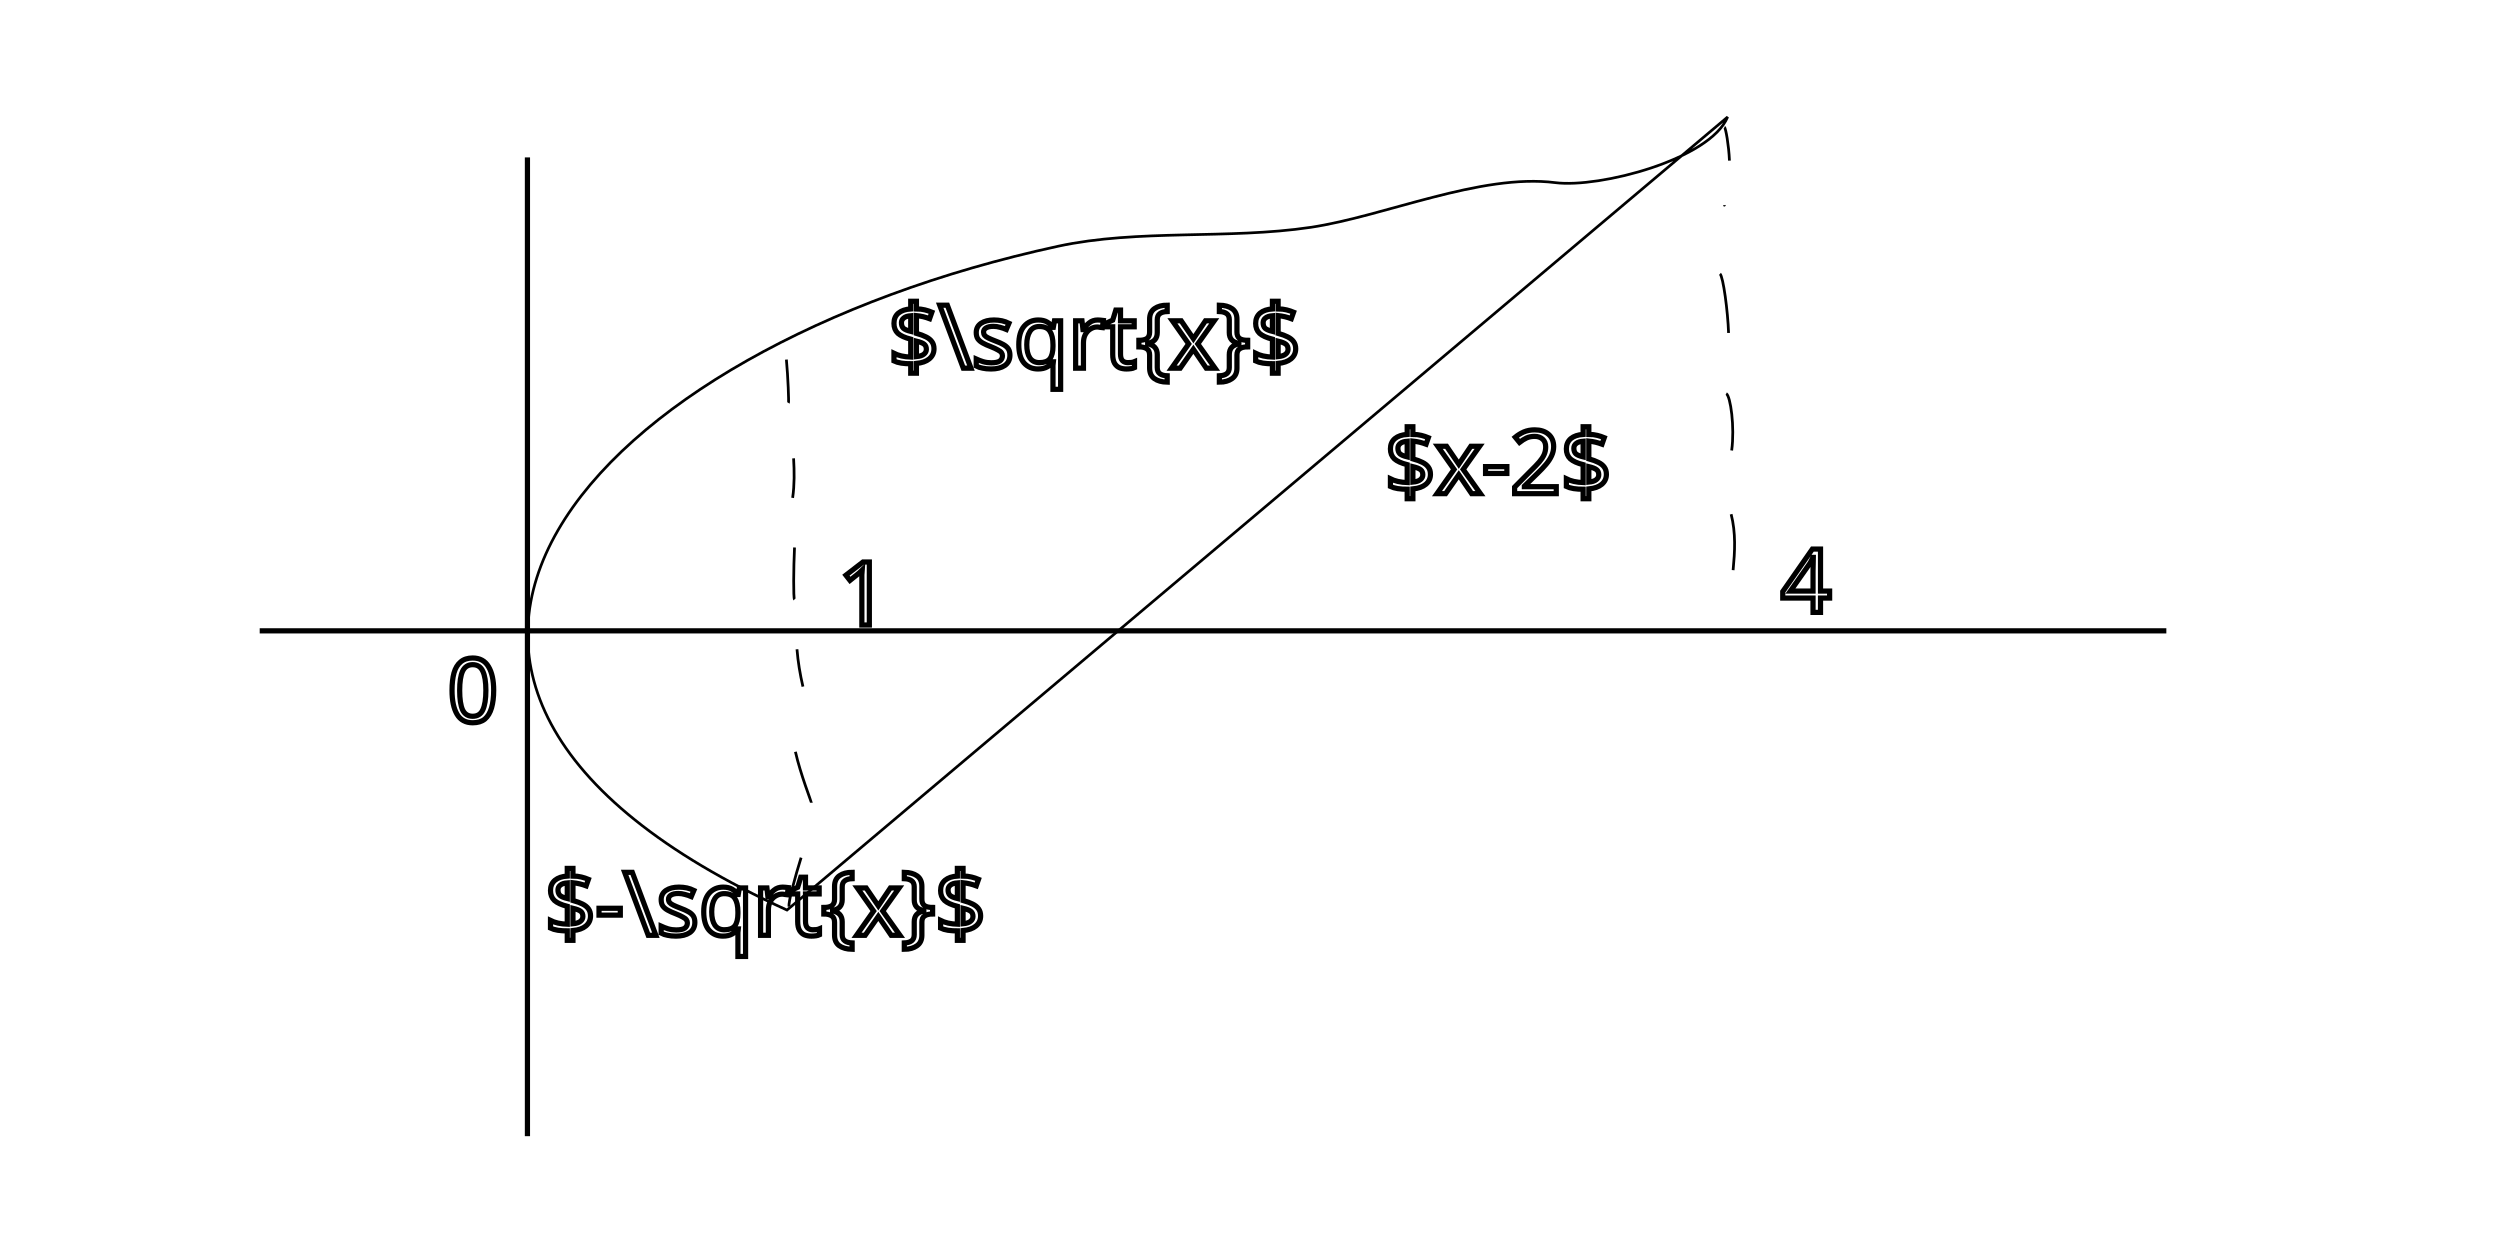
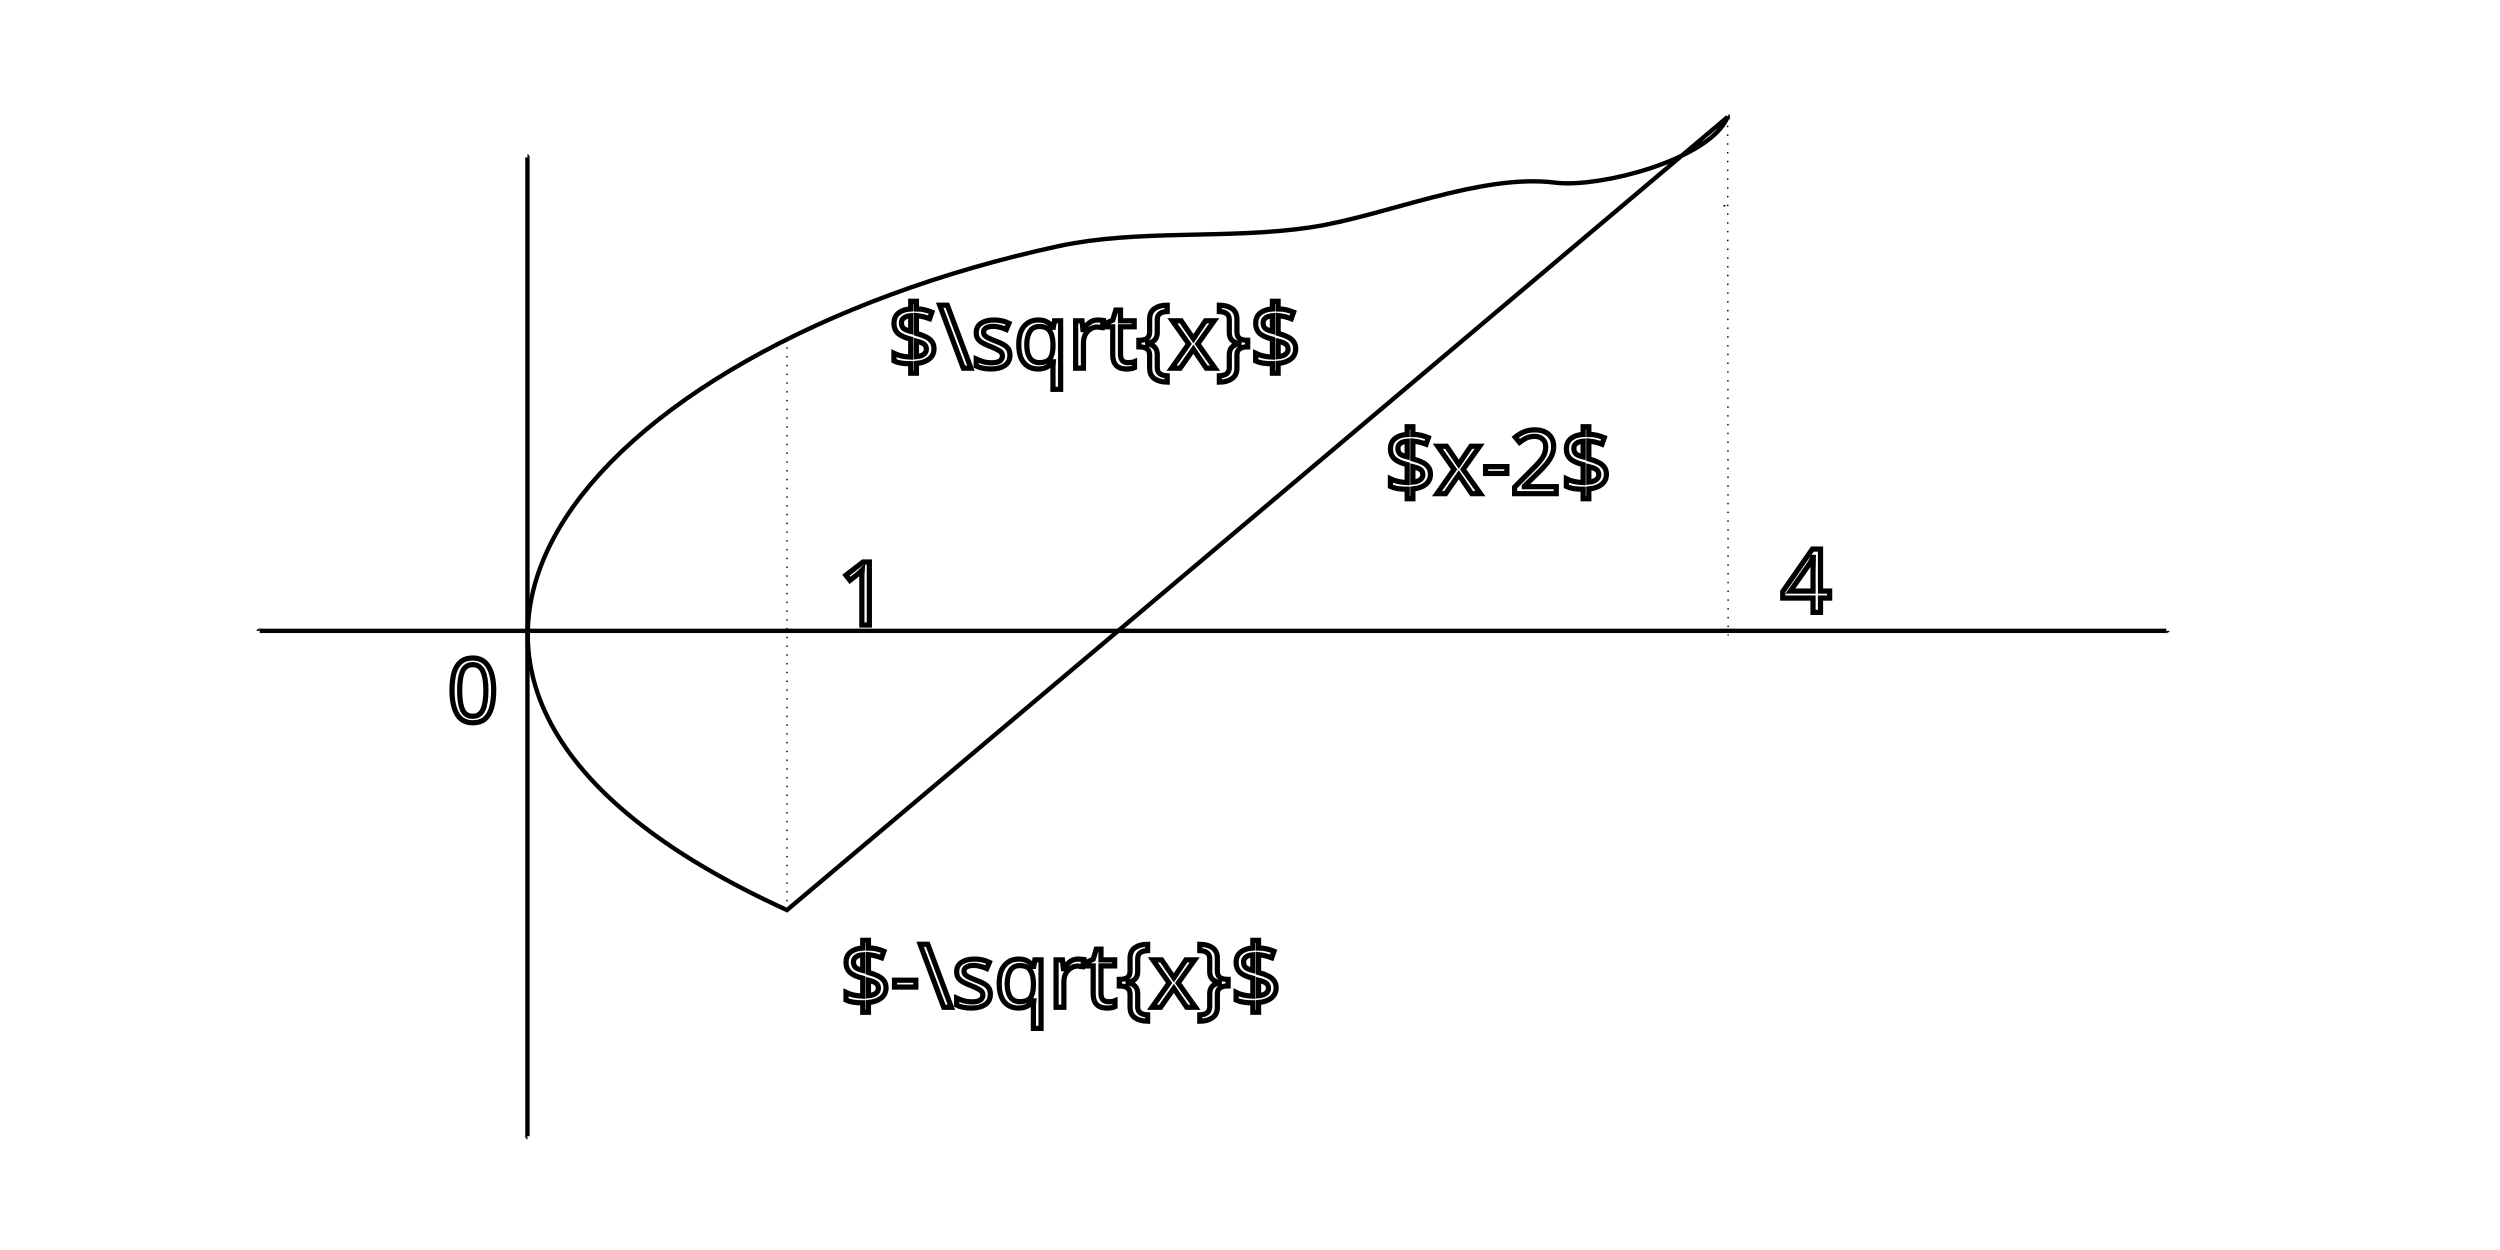
<svg xmlns="http://www.w3.org/2000/svg" width="240mm" height="120mm" viewBox="0 0 240 120" version="1.1" id="svg8">
-   <defs id="defs2" />
+   <defs id="defs2">
+     <marker id="marker-arrow-1.5923999999999998" orient="auto-start-reverse" refY="0" refX="0" markerHeight="1.69" markerWidth="0.911">
+       <g transform="scale(1.073399)" id="g320">
+         <path d="M -1.554,2.072 C -1.425,1.295 0,0.13 0.389,0 0,-0.13 -1.425,-1.295 -1.554,-2.072" style="fill:none;stroke:#000000;stroke-width:0.6;stroke-linecap:round;stroke-linejoin:round;stroke-miterlimit:10;stroke-dasharray:none;stroke-opacity:1" id="path318" />
+       </g>
+     </marker>
+     <marker id="marker-arrow-1.5923999999999998-3" orient="auto-start-reverse" refY="0" refX="0" markerHeight="1.690" markerWidth="0.911">
+       <g transform="scale(1.073399)" id="g357">
+         <path d="M -1.554,2.072 C -1.425,1.295 0,0.13 0.389,0 0,-0.13 -1.425,-1.295 -1.554,-2.072" style="fill:none;stroke:#000000;stroke-width:0.6;stroke-linecap:round;stroke-linejoin:round;stroke-miterlimit:10;stroke-dasharray:none;stroke-opacity:1" id="path355" />
+       </g>
+     </marker>
+     <marker id="marker-arrow-1.5923999999999998-6" orient="auto-start-reverse" refY="0" refX="0" markerHeight="1.690" markerWidth="0.911">
+       <g transform="scale(1.073399)" id="g484">
+         <path d="M -1.554,2.072 C -1.425,1.295 0,0.13 0.389,0 0,-0.13 -1.425,-1.295 -1.554,-2.072" style="fill:none;stroke:#000000;stroke-width:0.6;stroke-linecap:round;stroke-linejoin:round;stroke-miterlimit:10;stroke-dasharray:none;stroke-opacity:1" id="path482" />
+       </g>
+     </marker>
+     <marker id="marker-arrow-1.5923999999999998-7" orient="auto-start-reverse" refY="0" refX="0" markerHeight="1.690" markerWidth="0.911">
+       <g transform="scale(1.073399)" id="g524">
+         <path d="M -1.554,2.072 C -1.425,1.295 0,0.13 0.389,0 0,-0.13 -1.425,-1.295 -1.554,-2.072" style="fill:none;stroke:#000000;stroke-width:0.6;stroke-linecap:round;stroke-linejoin:round;stroke-miterlimit:10;stroke-dasharray:none;stroke-opacity:1" id="path522" />
+       </g>
+     </marker>
+   </defs>
  <g id="layer1" transform="translate(0,-177)">
-     <path style="fill:none;stroke-width:0.5;stroke:#000000;stroke-opacity:1" d="m 50.634,192.111 v 93.962" id="path185" />
-     <path style="fill:none;stroke:#000000;stroke-width:0.5;stroke-opacity:1" d="M 24.931,237.561 H 207.969" id="path741" />
-     <path style="fill:none;stroke:#000000;stroke-width:0.26px;stroke-linecap:butt;stroke-linejoin:miter;stroke-opacity:1" d="m 165.854,188.227 c -1.704,4.092 -12.309,6.843 -16.54,6.308 -7.192,-0.91 -16.392,3.232 -23.502,4.291 -7.897,1.176 -16.561,0.151 -24.241,1.814 -45.02,9.748 -74.325,41.733 -26.021,63.726 z" id="path806" />
+     <path style="fill:none;stroke-width:0.421;stroke:black;stroke-opacity:1;fill-opacity:1;marker-end:url(#marker-arrow-1.5923999999999998);marker-start:url(#marker-arrow-1.5923999999999998);stroke-dasharray:none" d="m 50.634,192.111 v 93.962" id="path185" />
+     <path style="fill:none;stroke:black;stroke-width:0.421;stroke-opacity:1;fill-opacity:1;marker-end:url(#marker-arrow-1.5923999999999998);marker-start:url(#marker-arrow-1.5923999999999998);stroke-dasharray:none" d="M 24.931,237.561 H 207.969" id="path741" />
+     <path style="fill:none;stroke:black;stroke-width:0.421;stroke-linecap:butt;stroke-linejoin:miter;stroke-opacity:1;fill-opacity:1;marker-end:url(#marker-arrow-1.5923999999999998);marker-start:url(#marker-arrow-1.5923999999999998);stroke-dasharray:none" d="m 165.854,188.227 c -1.704,4.092 -12.309,6.843 -16.54,6.308 -7.192,-0.91 -16.392,3.232 -23.502,4.291 -7.897,1.176 -16.561,0.151 -24.241,1.814 -45.02,9.748 -74.325,41.733 -26.021,63.726 z" id="path806" />
    <text xml:space="preserve" style="font-size:8.467px;font-family:nerd;-inkscape-font-specification:nerd;fill:none;stroke:#000000;stroke-width:0.5;stroke-opacity:1" x="85.288" y="212.344" id="text1020">
      <tspan id="tspan1018" style="stroke-width:0.5" x="85.288" y="212.344">$\sqrt{x}$</tspan>
    </text>
    <text xml:space="preserve" style="font-size:8.467px;font-family:nerd;-inkscape-font-specification:nerd;fill:none;stroke:#000000;stroke-width:0.5;stroke-opacity:1" x="42.973" y="246.307" id="text1024">
      <tspan id="tspan1022" style="stroke-width:0.5" x="42.973" y="246.307">0</tspan>
    </text>
    <text xml:space="preserve" style="font-size:8.467px;font-family:nerd;-inkscape-font-specification:nerd;fill:none;stroke:#000000;stroke-width:0.5;stroke-opacity:1" x="132.948" y="224.391" id="text1078">
      <tspan id="tspan1076" style="stroke-width:0.5" x="132.948" y="224.391">$x-2$</tspan>
    </text>
-     <path style="fill:none;stroke:#000000;stroke-width:0.265px;stroke-linecap:butt;stroke-linejoin:miter;stroke-opacity:1" d="m 165.544,189.216 c 0.126,0.059 0.421,1.725 0.483,3.205" id="path1080" />
    <path style="fill:none;stroke:#000000;stroke-width:0.265px;stroke-linecap:butt;stroke-linejoin:miter;stroke-opacity:1" d="m 165.537,196.694 c 0.114,0.742 0.114,0.742 0,0 z" id="path1082" />
-     <path style="fill:none;stroke:#000000;stroke-width:0.265px;stroke-linecap:butt;stroke-linejoin:miter;stroke-opacity:1" d="m 165.12,203.287 c 0.314,0.281 0.753,3.607 0.823,5.676" id="path1084" />
-     <path style="fill:none;stroke:#000000;stroke-width:0.265px;stroke-linecap:butt;stroke-linejoin:miter;stroke-opacity:1" d="m 165.719,214.787 c 0.413,0.221 0.827,3.229 0.522,5.459" id="path1086" />
-     <path style="fill:none;stroke:#000000;stroke-width:0.265px;stroke-linecap:butt;stroke-linejoin:miter;stroke-opacity:1" d="m 166.189,226.365 c 0.457,1.786 0.362,3.561 0.19,5.37" id="path1088" />
    <path style="fill:none;stroke:#000000;stroke-width:0.265px;stroke-linecap:butt;stroke-linejoin:miter;stroke-opacity:1" d="m 165.901,238.013 c 0,0 0,0 0,0 z" id="path1090" />
-     <path style="fill:none;stroke:#000000;stroke-width:0.265px;stroke-linecap:butt;stroke-linejoin:miter;stroke-opacity:1" d="m 75.756,264.025 c -0.121,-0.331 0.6,-2.927 1.149,-4.69" id="path1092" />
-     <path style="fill:none;stroke:#000000;stroke-width:0.265px;stroke-linecap:butt;stroke-linejoin:miter;stroke-opacity:1" d="m 77.894,254.065 c -2.65e-4,-0.096 -1.046,-2.736 -1.533,-4.894" id="path1094" />
-     <path style="fill:none;stroke:#000000;stroke-width:0.265px;stroke-linecap:butt;stroke-linejoin:miter;stroke-opacity:1" d="m 77.081,242.915 c -0.275,-1.189 -0.475,-2.372 -0.571,-3.585" id="path1096" />
-     <path style="fill:none;stroke:#000000;stroke-width:0.265px;stroke-linecap:butt;stroke-linejoin:miter;stroke-opacity:1" d="m 76.272,234.549 c -0.117,-0.113 -0.092,-3.031 0.001,-4.991" id="path1098" />
-     <path style="fill:none;stroke:#000000;stroke-width:0.265px;stroke-linecap:butt;stroke-linejoin:miter;stroke-opacity:1" d="m 76.093,224.796 c 0.184,-1.269 0.164,-2.526 0.092,-3.795" id="path1100" />
-     <path style="fill:none;stroke:#000000;stroke-width:0.265px;stroke-linecap:butt;stroke-linejoin:miter;stroke-opacity:1" d="m 75.694,215.686 c 0.043,-0.072 -0.041,-2.473 -0.201,-4.167" id="path1102" />
    <text xml:space="preserve" style="font-size:8.467px;font-family:nerd;-inkscape-font-specification:nerd;fill:none;stroke:#000000;stroke-width:0.5;stroke-opacity:1" x="80.457" y="237.001" id="text1106">
      <tspan id="tspan1104" style="stroke-width:0.5" x="80.457" y="237.001">1</tspan>
      <tspan style="stroke-width:0.5" x="80.457" y="247.585" id="tspan1108" />
    </text>
-     <text xml:space="preserve" style="font-size:8.467px;font-family:nerd;-inkscape-font-specification:nerd;fill:none;stroke:#000000;stroke-width:0.5;stroke-opacity:1" x="52.315" y="266.789" id="text1112">
-       <tspan id="tspan1110" style="stroke-width:0.5" x="52.315" y="266.789">$-\sqrt{x}$</tspan>
+     <text xml:space="preserve" style="font-size:8.467px;font-family:nerd;-inkscape-font-specification:nerd;fill:none;stroke:#000000;stroke-width:0.5;stroke-opacity:1" x="80.685" y="273.696" id="text1112">
+       <tspan id="tspan1110" style="stroke-width:0.5" x="80.685" y="273.696">$-\sqrt{x}$</tspan>
    </text>
    <text xml:space="preserve" style="font-size:8.467px;font-family:nerd;-inkscape-font-specification:nerd;fill:none;stroke:#000000;stroke-width:0.5;stroke-opacity:1" x="170.972" y="235.79" id="text1164">
      <tspan id="tspan1162" style="stroke-width:0.5" x="170.972" y="235.79">4</tspan>
      <tspan style="stroke-width:0.5" x="170.972" y="246.373" id="tspan1166" />
    </text>
+     <path style="font-variation-settings:normal;opacity:1;vector-effect:none;fill:none;fill-opacity:1;stroke:black;stroke-width:0.14;stroke-linecap:butt;stroke-linejoin:miter;stroke-miterlimit:4;stroke-dasharray:0.14,0.702;stroke-dashoffset:0;stroke-opacity:1;-inkscape-stroke:none;stop-color:#000000;stop-opacity:1;marker-end:none;marker-start:none" d="M 75.55,264.365 V 209.579" id="path634" />
+     <path style="font-variation-settings:normal;opacity:1;vector-effect:none;fill:none;fill-opacity:1;stroke:black;stroke-width:0.14;stroke-linecap:butt;stroke-linejoin:miter;stroke-miterlimit:4;stroke-dasharray:0.14,0.702;stroke-dashoffset:0;stroke-opacity:1;-inkscape-stroke:none;stop-color:#000000;stop-opacity:1;marker-end:none;marker-start:none" d="m 165.854,188.227 0.047,49.785" id="path642" />
  </g>
</svg>
